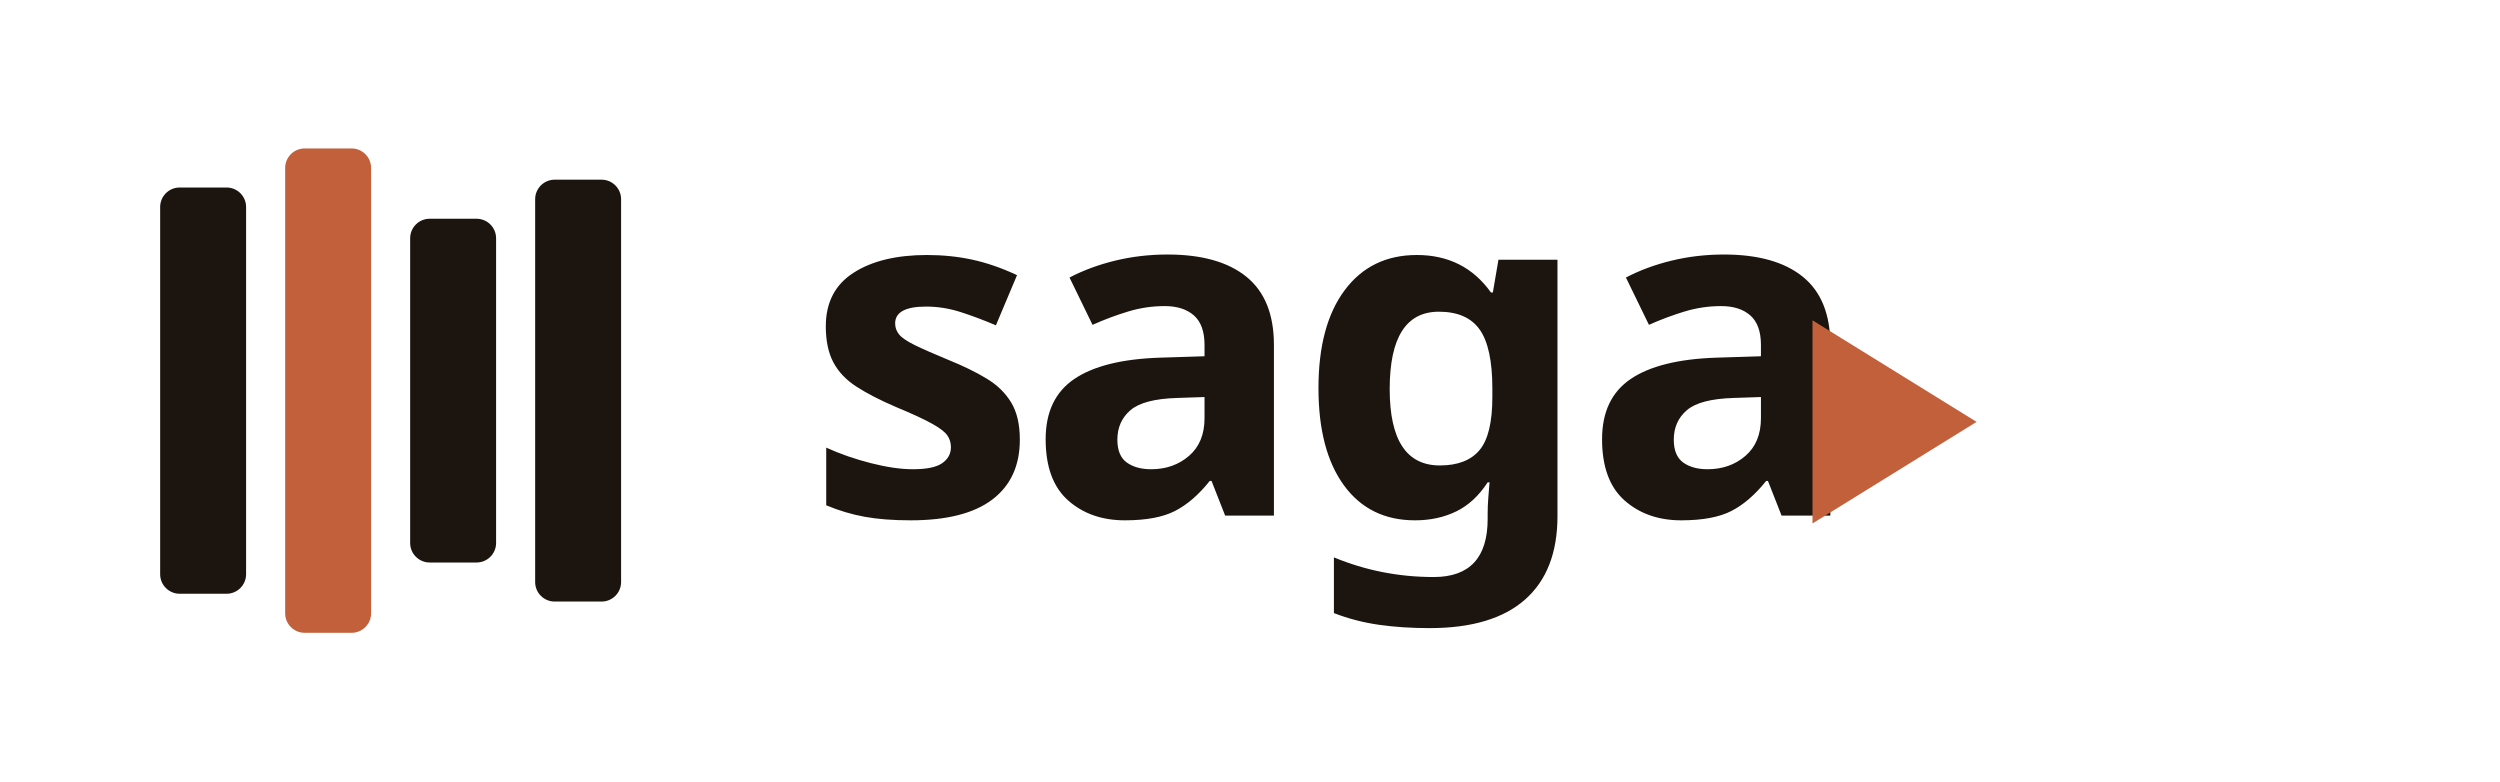
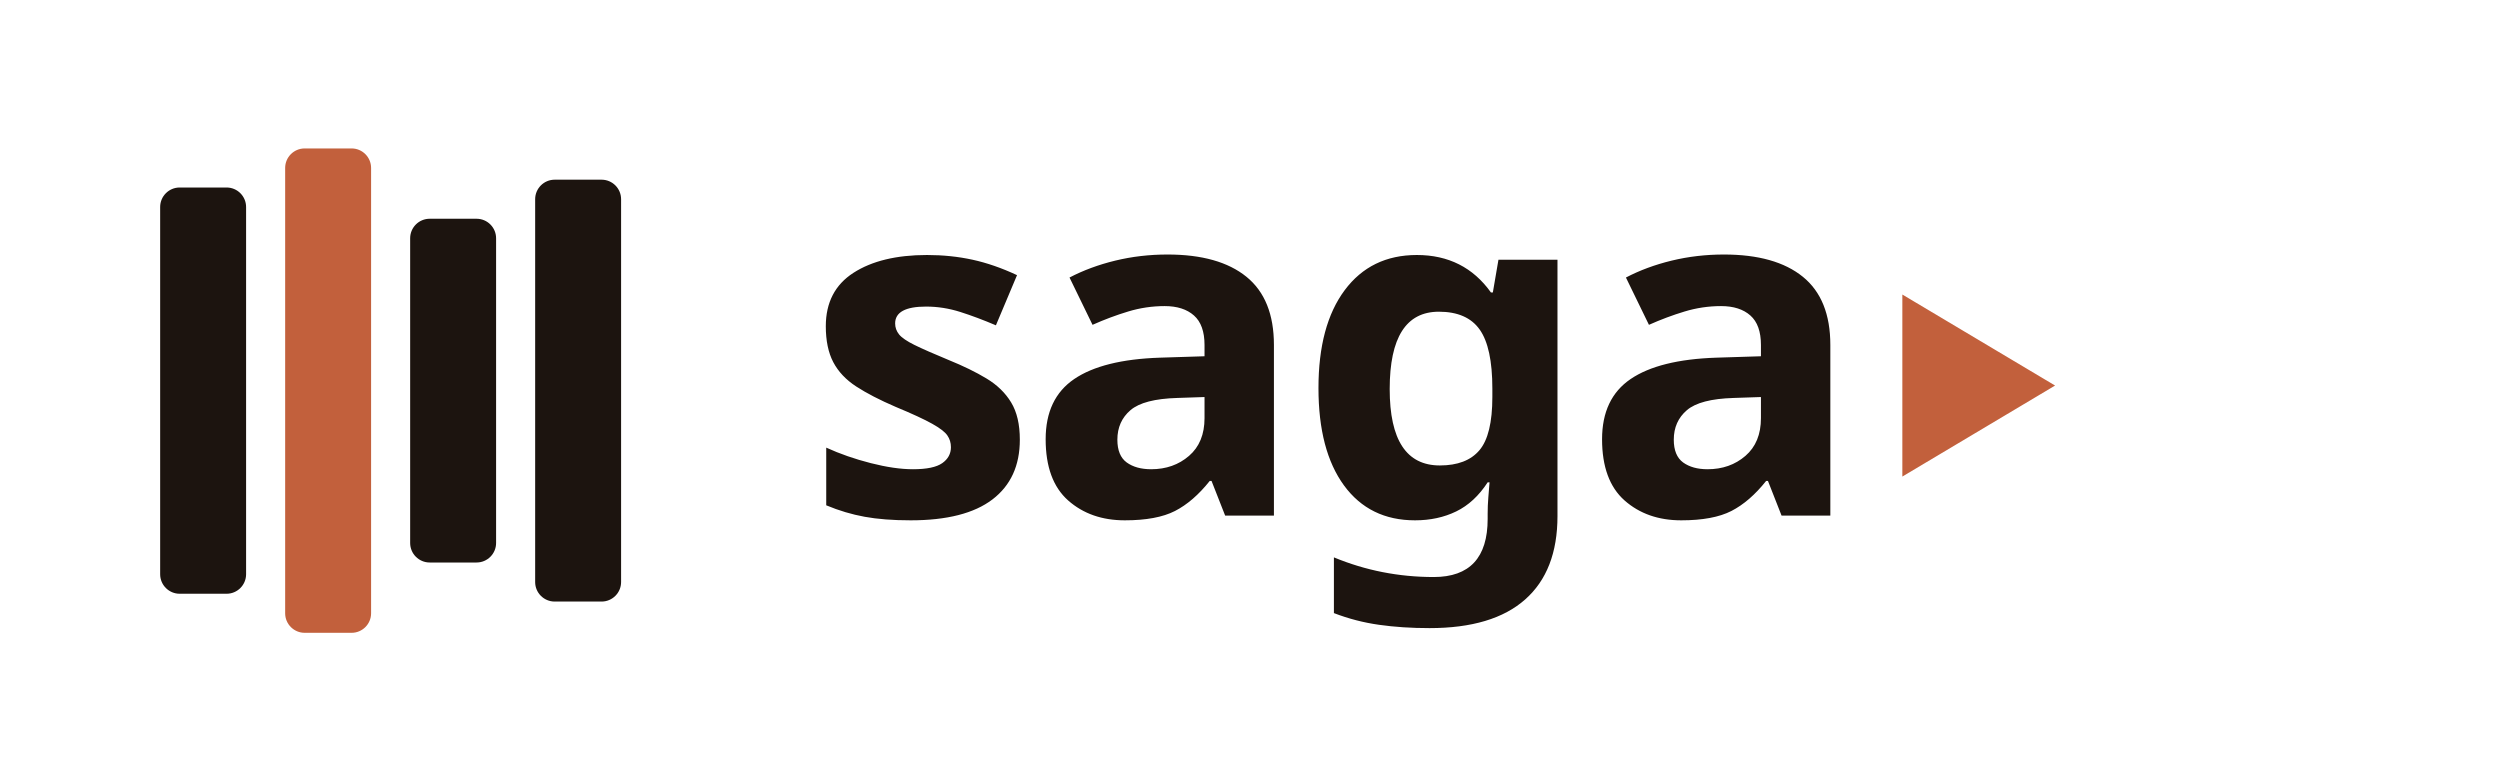
<svg xmlns="http://www.w3.org/2000/svg" viewBox="0 0 640 200" width="640" height="200">
  <g transform="translate(0,0)">
    <rect x="41" y="48" width="22" height="104" rx="5" fill="#1C140F" />
    <rect x="73" y="38" width="22" height="124" rx="5" fill="#C2603C" />
    <rect x="105" y="56" width="22" height="88" rx="5" fill="#1C140F" />
    <rect x="137" y="46" width="22" height="108" rx="5" fill="#1C140F" />
  </g>
  <g transform="translate(206, 40)">
    <text x="0" y="92" font-family="Manrope, system-ui, sans-serif" font-weight="600" font-size="120" letter-spacing="-3" fill="#1C140F">saga</text>
-     <polygon points="258,42 300,68 258,94" fill="#C2603C" />
+     <polygon points="281,35.4 320.1,58.7 281,82" fill="#C2603C" />
  </g>
</svg>
